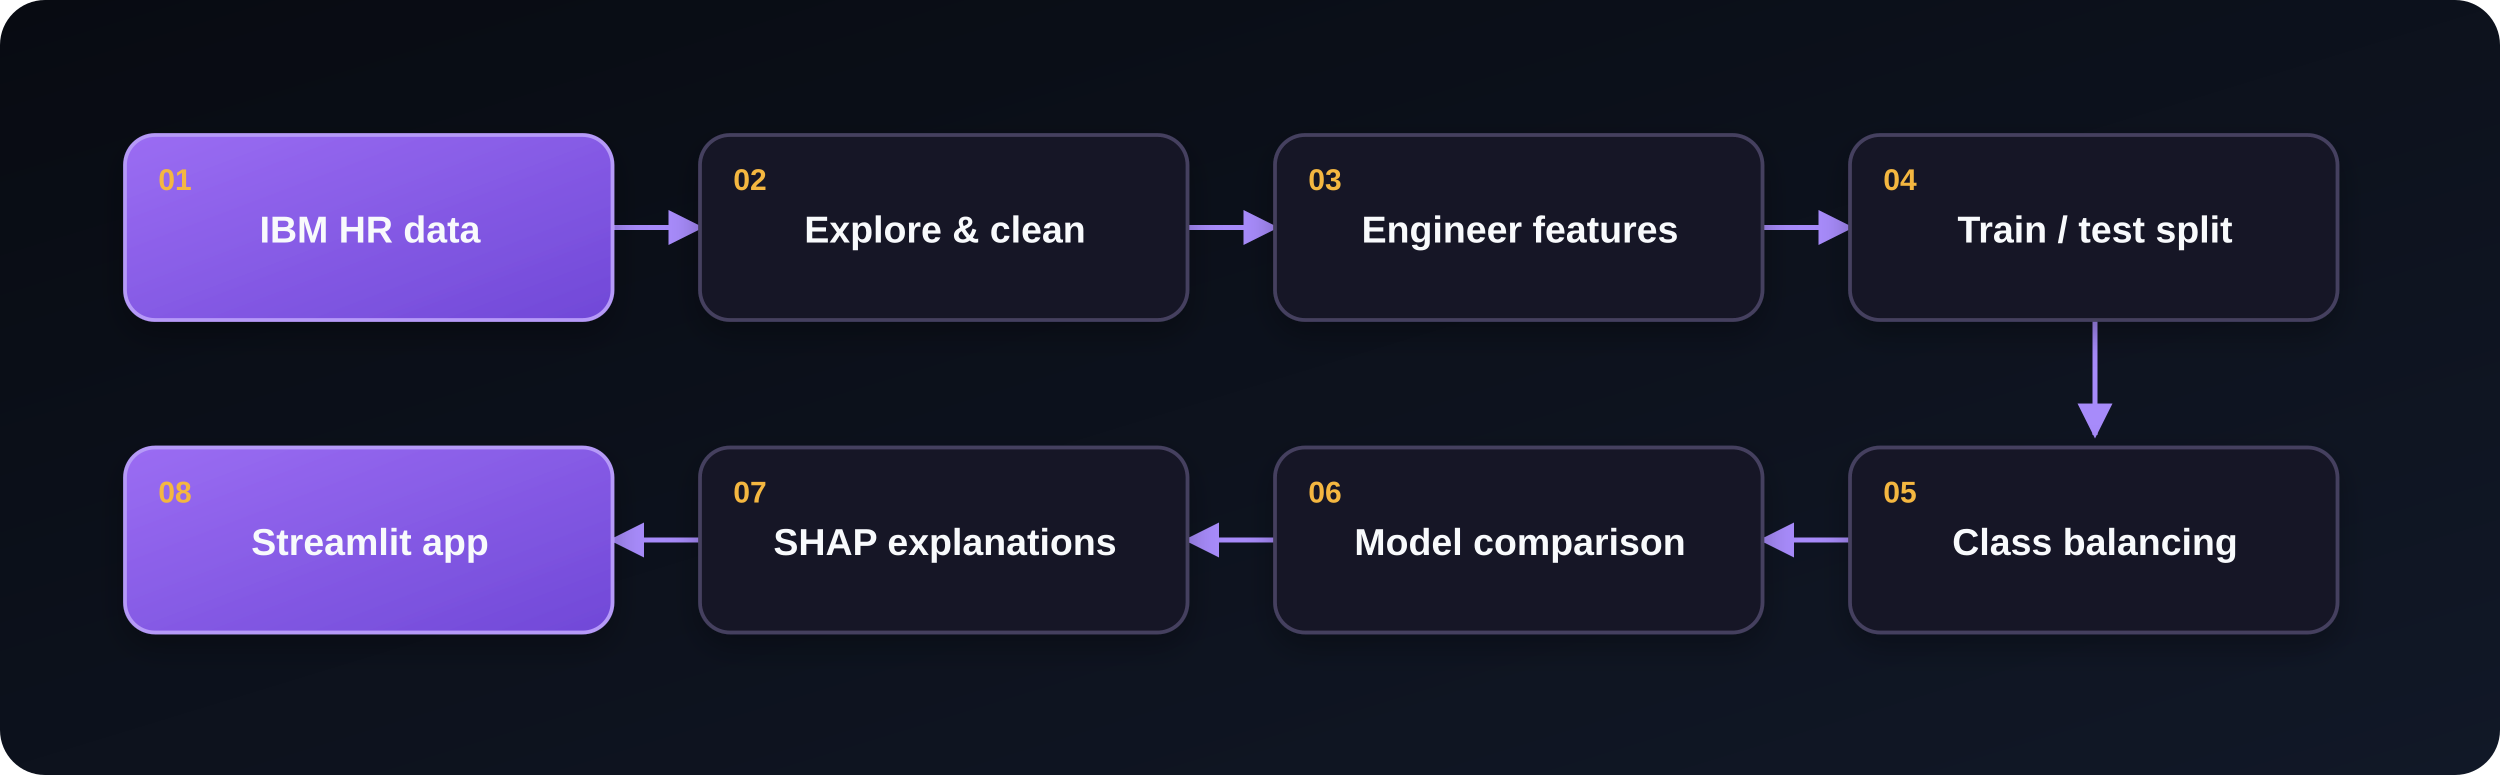
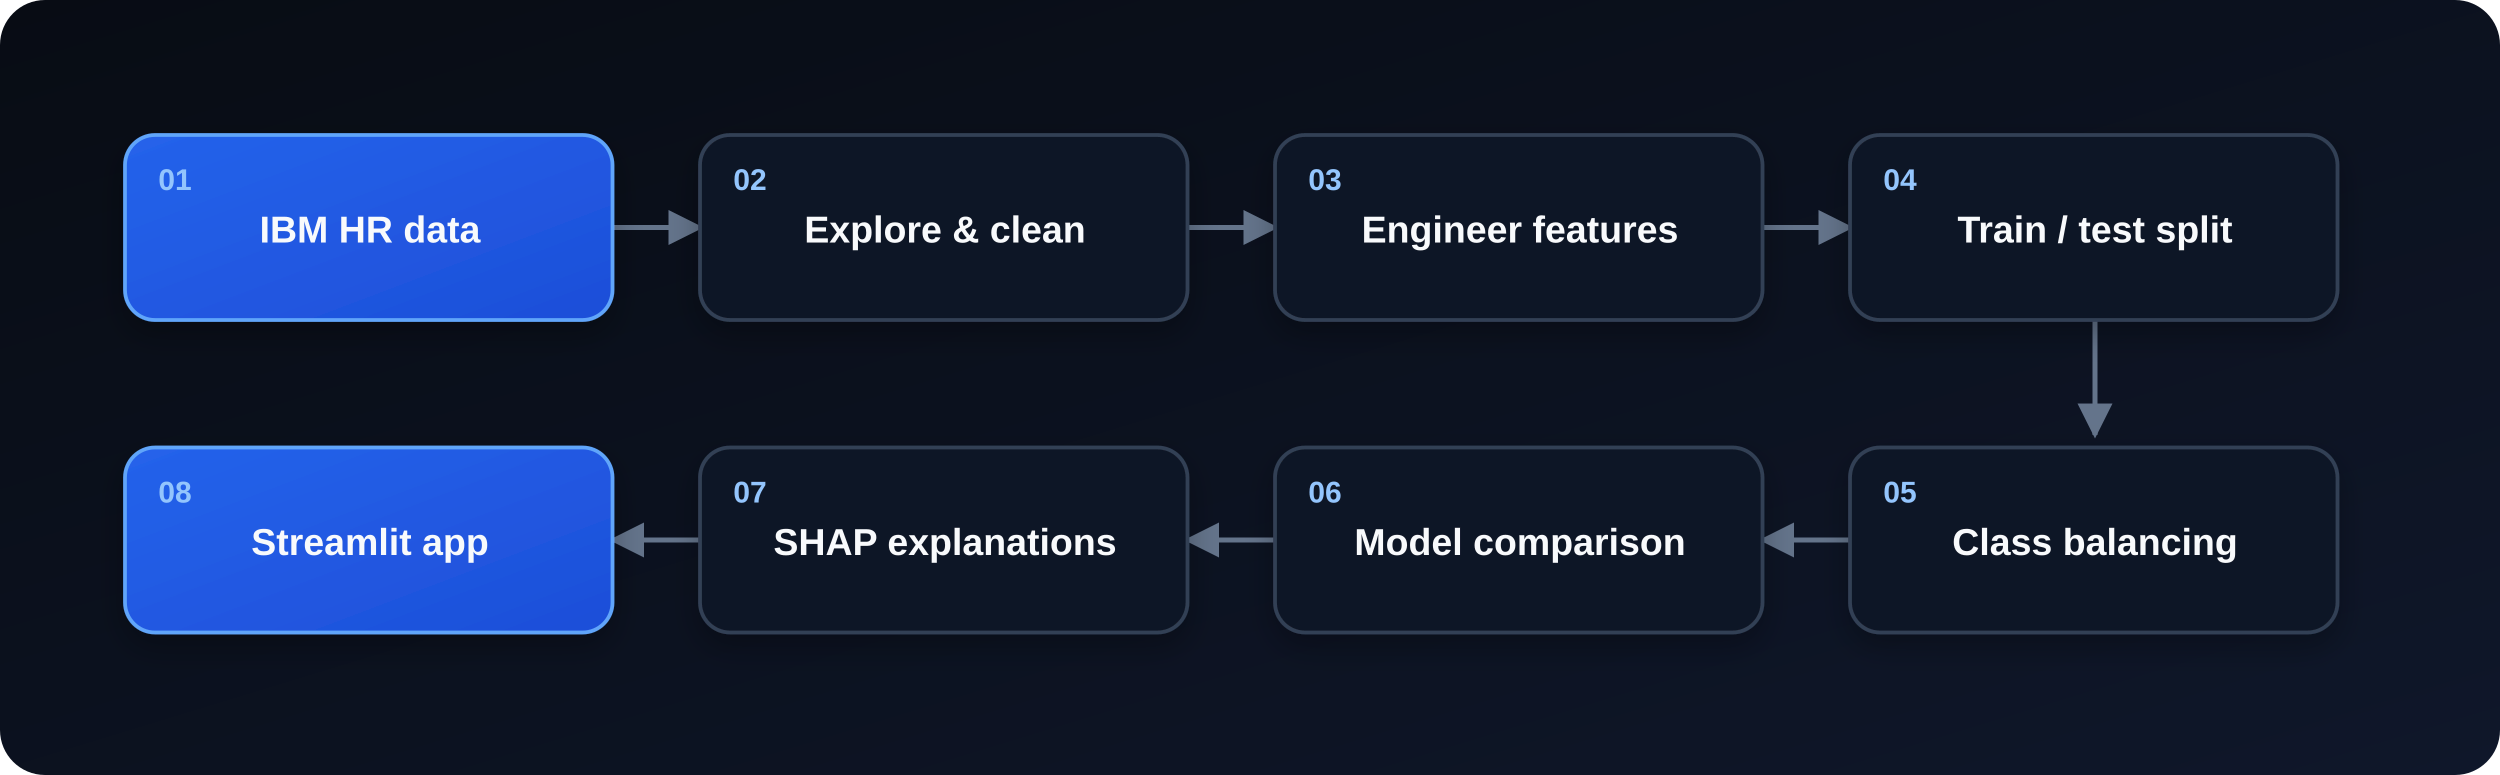
<svg xmlns="http://www.w3.org/2000/svg" width="1000" height="310" viewBox="0 0 1000 310" role="img" aria-labelledby="title desc">
  <defs>
    <linearGradient id="background" x1="0" y1="0" x2="1" y2="1">
-       <stop offset="0" stop-color="#080b12" />
-       <stop offset="1" stop-color="#111827" />
+       <stop offset="0" stop-color="#080c14" />
+       <stop offset="1" stop-color="#0f172a" />
    </linearGradient>
    <linearGradient id="accent" x1="0" y1="0" x2="1" y2="1">
-       <stop offset="0" stop-color="#9b6df3" />
-       <stop offset="1" stop-color="#7048d7" />
+       <stop offset="0" stop-color="#2563eb" />
+       <stop offset="1" stop-color="#1d4ed8" />
    </linearGradient>
    <filter id="shadow" x="-20%" y="-20%" width="140%" height="150%">
      <feDropShadow dx="0" dy="5" stdDeviation="6" flood-color="#000000" flood-opacity="0.28" />
    </filter>
    <marker id="arrow" viewBox="0 0 10 10" refX="9" refY="5" markerWidth="7" markerHeight="7" orient="auto-start-reverse">
-       <path d="M 0 0 L 10 5 L 0 10 z" fill="#a78bfa" />
+       <path d="M 0 0 L 10 5 L 0 10 z" fill="#64748b" />
    </marker>
    <style>
-       .card { fill: #171626; stroke: #45405f; stroke-width: 1.5; }
-       .card-accent { fill: url(#accent); stroke: #b69af8; stroke-width: 1.5; }
+       .card { fill: #111827; stroke: #334155; stroke-width: 1.5; }
+       .card-accent { fill: url(#accent); stroke: #60a5fa; stroke-width: 1.5; }
      .label { fill: #f8fafc; font: 600 15px 'Segoe UI', Arial, sans-serif; text-anchor: middle; }
-       .number { fill: #f4b740; font: 700 12px 'Segoe UI', Arial, sans-serif; text-anchor: middle; }
-       .connector { fill: none; stroke: #a78bfa; stroke-width: 2; marker-end: url(#arrow); }
+       .number { fill: #93c5fd; font: 700 12px 'Segoe UI', Arial, sans-serif; text-anchor: middle; }
+       .connector { fill: none; stroke: #64748b; stroke-width: 2; marker-end: url(#arrow); }
    </style>
  </defs>
  <rect width="1000" height="310" rx="18" fill="url(#background)" />
  <path class="connector" d="M245 91 H280" />
  <path class="connector" d="M475 91 H510" />
  <path class="connector" d="M705 91 H740" />
  <path class="connector" d="M838 128 V174" />
  <path class="connector" d="M740 216 H705" />
  <path class="connector" d="M510 216 H475" />
  <path class="connector" d="M280 216 H245" />
  <g filter="url(#shadow)">
    <rect class="card-accent" x="50" y="54" width="195" height="74" rx="12" />
    <text class="number" x="70" y="76">01</text>
    <text class="label" x="148" y="97">IBM HR data</text>
    <rect class="card" x="280" y="54" width="195" height="74" rx="12" />
    <text class="number" x="300" y="76">02</text>
    <text class="label" x="378" y="97">Explore &amp; clean</text>
    <rect class="card" x="510" y="54" width="195" height="74" rx="12" />
    <text class="number" x="530" y="76">03</text>
    <text class="label" x="608" y="97">Engineer features</text>
    <rect class="card" x="740" y="54" width="195" height="74" rx="12" />
    <text class="number" x="760" y="76">04</text>
    <text class="label" x="838" y="97">Train / test split</text>
    <rect class="card" x="740" y="179" width="195" height="74" rx="12" />
    <text class="number" x="760" y="201">05</text>
    <text class="label" x="838" y="222">Class balancing</text>
    <rect class="card" x="510" y="179" width="195" height="74" rx="12" />
    <text class="number" x="530" y="201">06</text>
    <text class="label" x="608" y="222">Model comparison</text>
    <rect class="card" x="280" y="179" width="195" height="74" rx="12" />
    <text class="number" x="300" y="201">07</text>
    <text class="label" x="378" y="222">SHAP explanations</text>
    <rect class="card-accent" x="50" y="179" width="195" height="74" rx="12" />
    <text class="number" x="70" y="201">08</text>
    <text class="label" x="148" y="222">Streamlit app</text>
  </g>
</svg>
